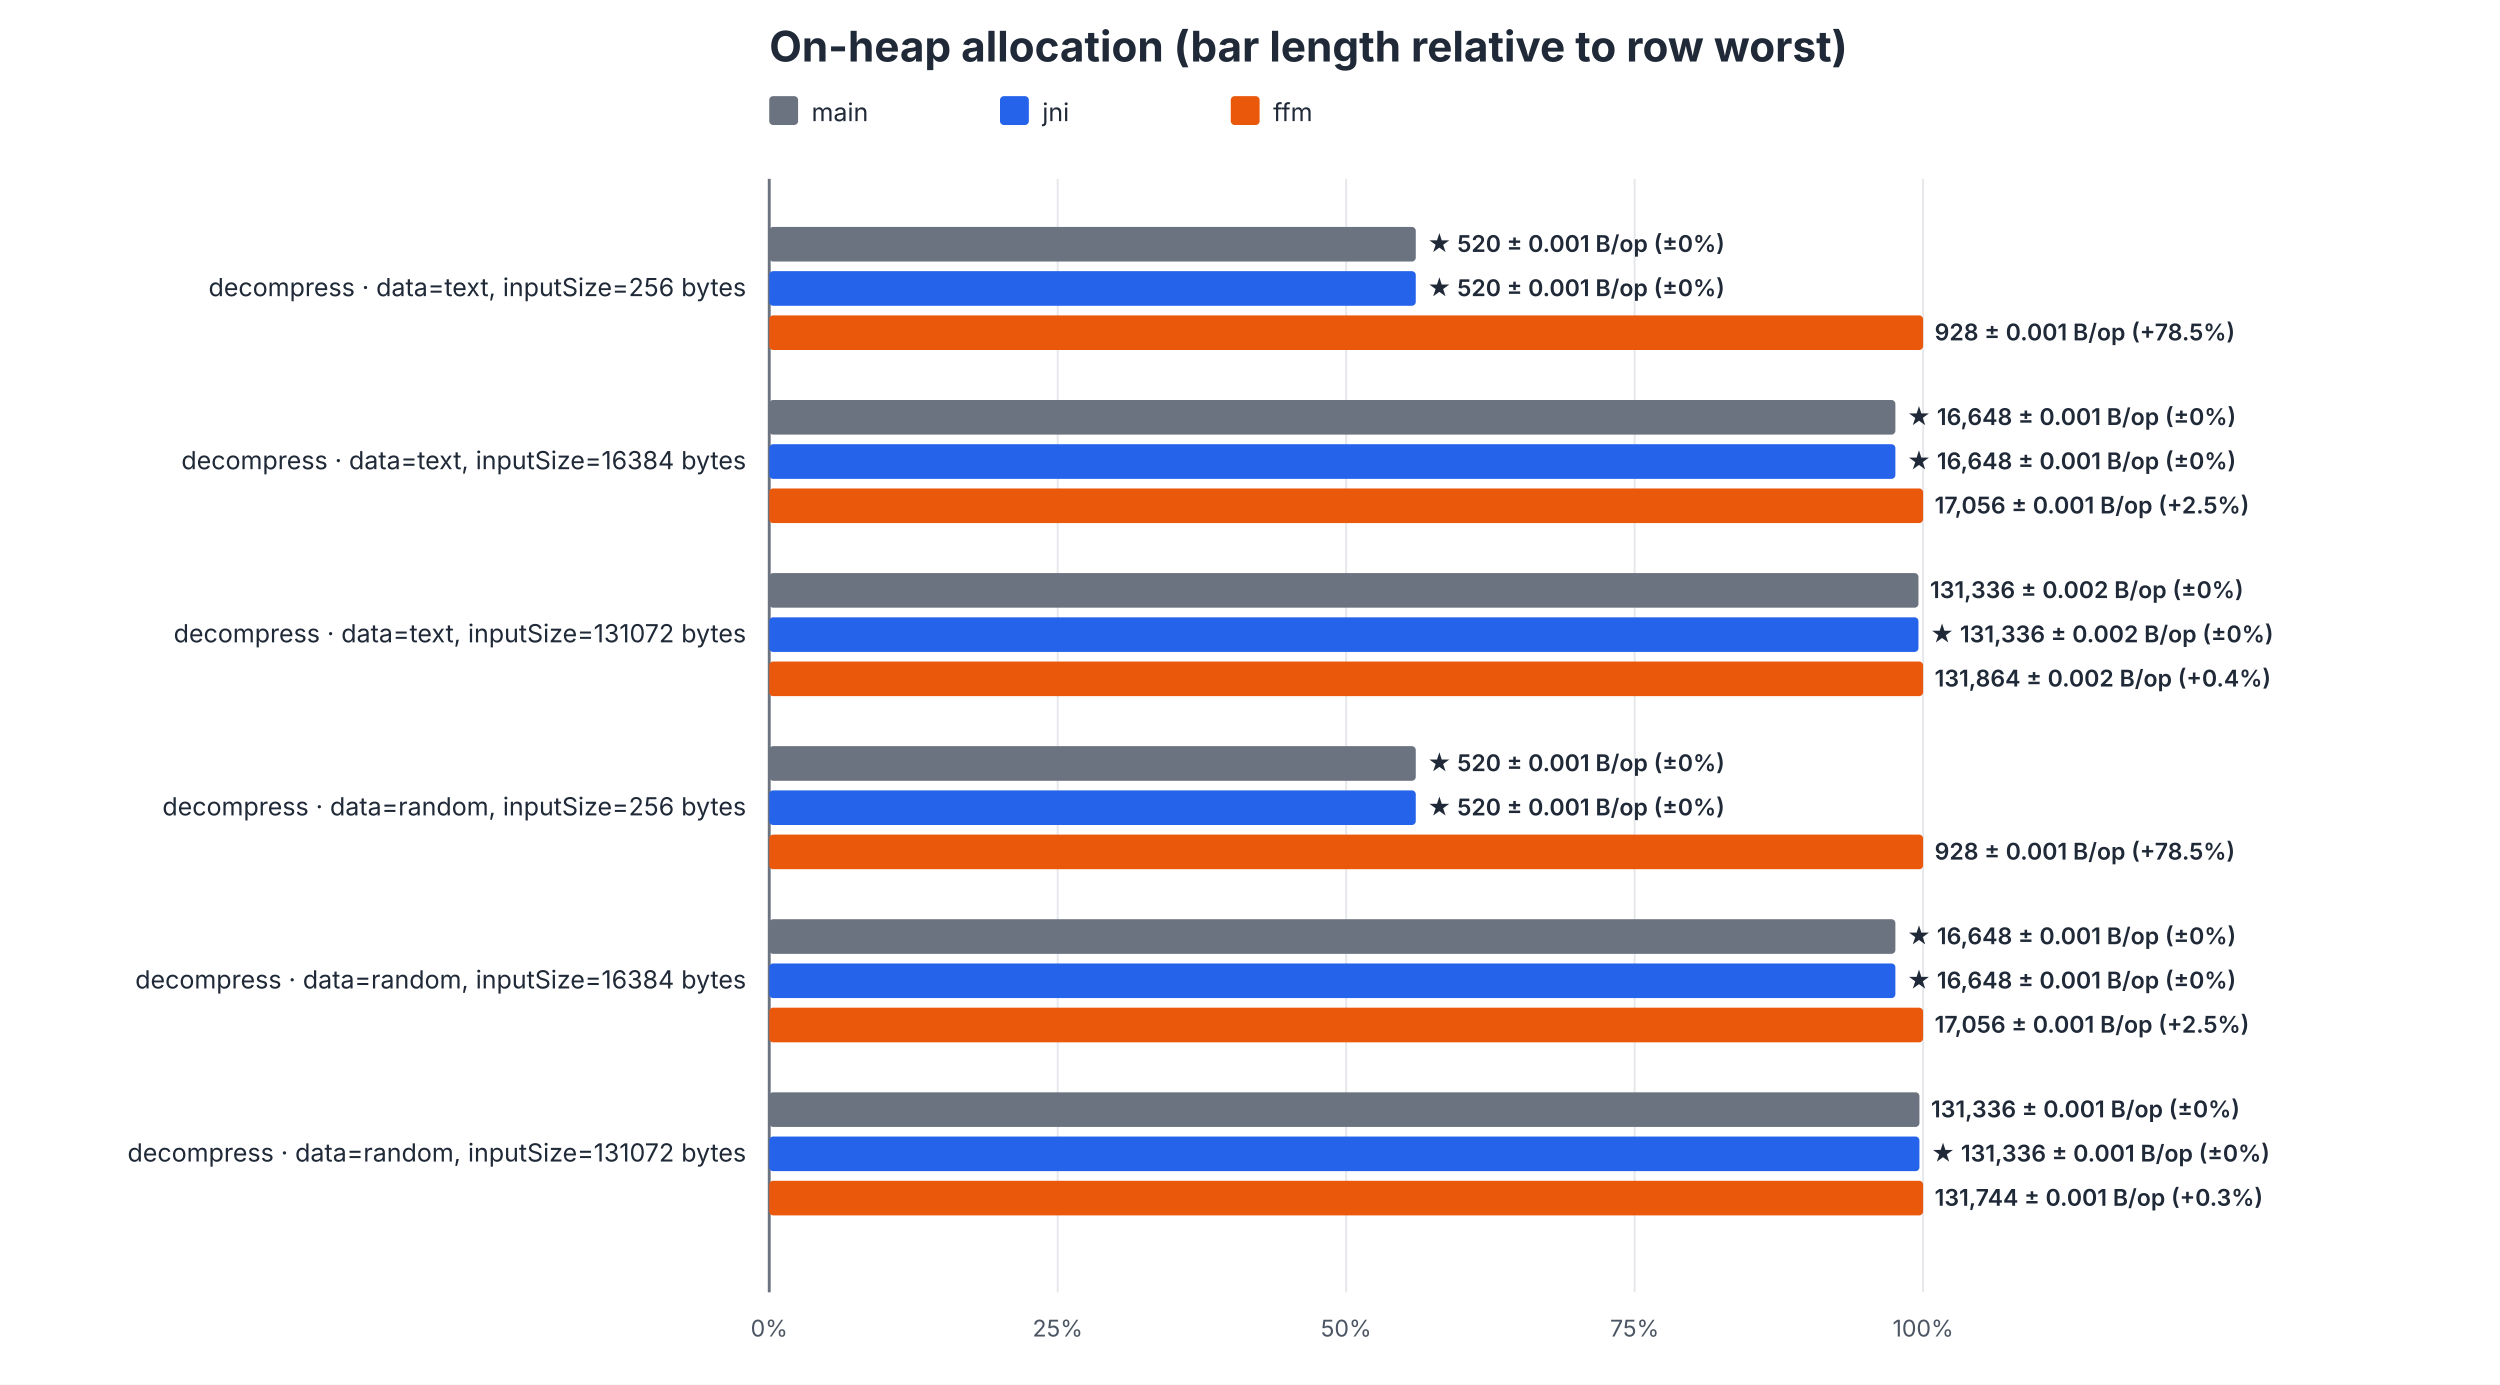
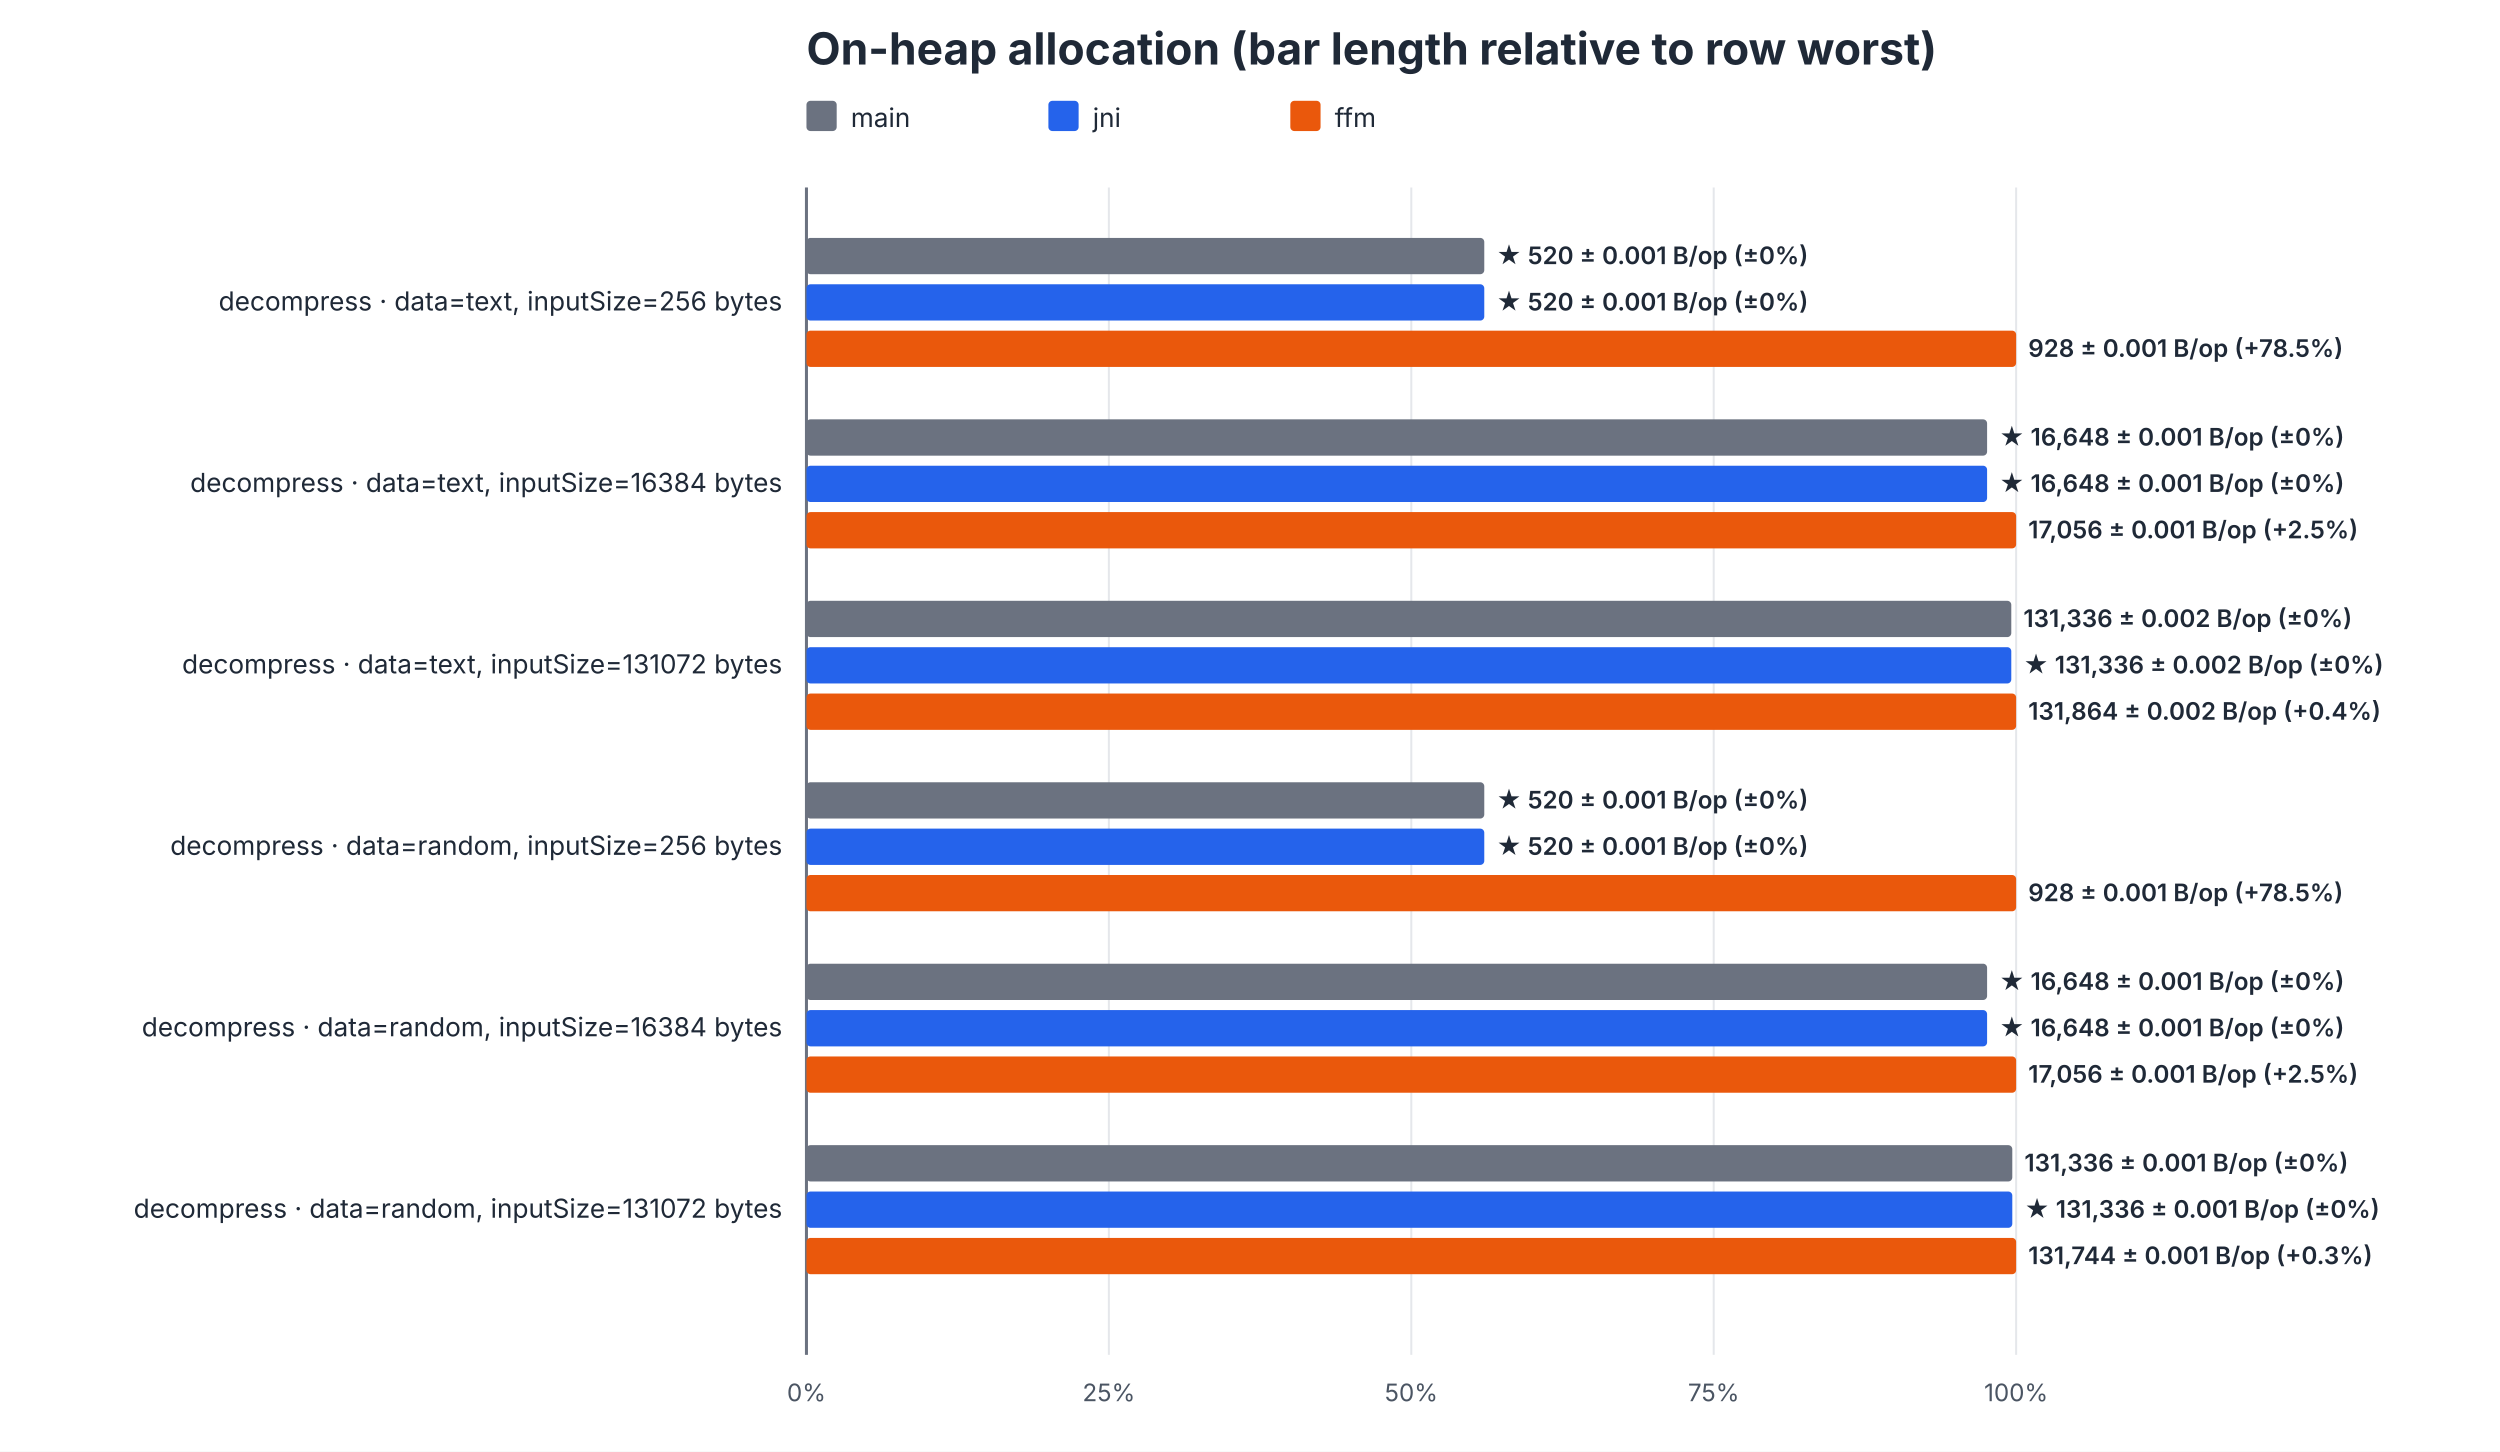
- <svg xmlns="http://www.w3.org/2000/svg" width="1300" height="720" viewBox="0 0 1300 720">
+ <svg xmlns="http://www.w3.org/2000/svg" width="1240" height="720" viewBox="0 0 1240 720">
  <rect width="100%" height="100%" fill="#ffffff" />
  <style>text{font-family:system-ui,-apple-system,sans-serif;fill:#1f2937}.title{font-size:22px;font-weight:700}.label{font-size:13px}.tick{font-size:12px;fill:#4b5563}.value{font-size:12px;font-weight:600}</style>
  <text x="400.0" y="32" class="title">On-heap allocation (bar length relative to row worst)</text>
  <rect x="400.0" y="50" width="15" height="15" rx="2" fill="#6b7280" />
  <text x="422.0" y="63" class="label">main</text>
  <rect x="520.0" y="50" width="15" height="15" rx="2" fill="#2563eb" />
  <text x="542.0" y="63" class="label">jni</text>
  <rect x="640.0" y="50" width="15" height="15" rx="2" fill="#ea580c" />
  <text x="662.0" y="63" class="label">ffm</text>
  <line x1="400.0" y1="93" x2="400.0" y2="672" stroke="#e5e7eb" />
  <text x="400.0" y="695" text-anchor="middle" class="tick">0%</text>
  <line x1="550.0" y1="93" x2="550.0" y2="672" stroke="#e5e7eb" />
  <text x="550.0" y="695" text-anchor="middle" class="tick">25%</text>
  <line x1="700.0" y1="93" x2="700.0" y2="672" stroke="#e5e7eb" />
  <text x="700.0" y="695" text-anchor="middle" class="tick">50%</text>
  <line x1="850.0" y1="93" x2="850.0" y2="672" stroke="#e5e7eb" />
  <text x="850.0" y="695" text-anchor="middle" class="tick">75%</text>
  <line x1="1000.0" y1="93" x2="1000.0" y2="672" stroke="#e5e7eb" />
  <text x="1000.0" y="695" text-anchor="middle" class="tick">100%</text>
  <line x1="400.0" y1="93" x2="400.0" y2="672" stroke="#6b7280" stroke-width="1.5" />
  <text x="388.0" y="154.0" text-anchor="end" class="label">decompress · data=text, inputSize=256 bytes</text>
  <rect x="400.0" y="118.0" width="336.2" height="18" rx="2" fill="#6b7280" />
  <text x="742.2" y="131.0" class="value">★ 520 ± 0.001 B/op (±0%)</text>
  <rect x="400.0" y="141.0" width="336.2" height="18" rx="2" fill="#2563eb" />
  <text x="742.2" y="154.0" class="value">★ 520 ± 0.001 B/op (±0%)</text>
  <rect x="400.0" y="164.0" width="600.0" height="18" rx="2" fill="#ea580c" />
  <text x="1006.0" y="177.0" class="value">928 ± 0.001 B/op (+78.5%)</text>
  <text x="388.0" y="244.0" text-anchor="end" class="label">decompress · data=text, inputSize=16384 bytes</text>
  <rect x="400.0" y="208.0" width="585.6" height="18" rx="2" fill="#6b7280" />
  <text x="991.6" y="221.0" class="value">★ 16,648 ± 0.001 B/op (±0%)</text>
  <rect x="400.0" y="231.0" width="585.6" height="18" rx="2" fill="#2563eb" />
  <text x="991.6" y="244.0" class="value">★ 16,648 ± 0.001 B/op (±0%)</text>
  <rect x="400.0" y="254.0" width="600.0" height="18" rx="2" fill="#ea580c" />
  <text x="1006.0" y="267.0" class="value">17,056 ± 0.001 B/op (+2.5%)</text>
  <text x="388.0" y="334.0" text-anchor="end" class="label">decompress · data=text, inputSize=131072 bytes</text>
  <rect x="400.0" y="298.0" width="597.6" height="18" rx="2" fill="#6b7280" />
  <text x="1003.6" y="311.0" class="value">131,336 ± 0.002 B/op (±0%)</text>
  <rect x="400.0" y="321.0" width="597.6" height="18" rx="2" fill="#2563eb" />
  <text x="1003.6" y="334.0" class="value">★ 131,336 ± 0.002 B/op (±0%)</text>
  <rect x="400.0" y="344.0" width="600.0" height="18" rx="2" fill="#ea580c" />
  <text x="1006.0" y="357.0" class="value">131,864 ± 0.002 B/op (+0.4%)</text>
  <text x="388.0" y="424.0" text-anchor="end" class="label">decompress · data=random, inputSize=256 bytes</text>
  <rect x="400.0" y="388.0" width="336.2" height="18" rx="2" fill="#6b7280" />
  <text x="742.2" y="401.0" class="value">★ 520 ± 0.001 B/op (±0%)</text>
  <rect x="400.0" y="411.0" width="336.2" height="18" rx="2" fill="#2563eb" />
  <text x="742.2" y="424.0" class="value">★ 520 ± 0.001 B/op (±0%)</text>
  <rect x="400.0" y="434.0" width="600.0" height="18" rx="2" fill="#ea580c" />
  <text x="1006.0" y="447.0" class="value">928 ± 0.001 B/op (+78.5%)</text>
  <text x="388.0" y="514.0" text-anchor="end" class="label">decompress · data=random, inputSize=16384 bytes</text>
  <rect x="400.0" y="478.0" width="585.6" height="18" rx="2" fill="#6b7280" />
  <text x="991.6" y="491.0" class="value">★ 16,648 ± 0.001 B/op (±0%)</text>
  <rect x="400.0" y="501.0" width="585.6" height="18" rx="2" fill="#2563eb" />
  <text x="991.6" y="514.0" class="value">★ 16,648 ± 0.001 B/op (±0%)</text>
  <rect x="400.0" y="524.0" width="600.0" height="18" rx="2" fill="#ea580c" />
  <text x="1006.0" y="537.0" class="value">17,056 ± 0.001 B/op (+2.5%)</text>
  <text x="388.0" y="604.0" text-anchor="end" class="label">decompress · data=random, inputSize=131072 bytes</text>
  <rect x="400.0" y="568.0" width="598.1" height="18" rx="2" fill="#6b7280" />
  <text x="1004.1" y="581.0" class="value">131,336 ± 0.001 B/op (±0%)</text>
  <rect x="400.0" y="591.0" width="598.1" height="18" rx="2" fill="#2563eb" />
  <text x="1004.1" y="604.0" class="value">★ 131,336 ± 0.001 B/op (±0%)</text>
  <rect x="400.0" y="614.0" width="600.0" height="18" rx="2" fill="#ea580c" />
  <text x="1006.0" y="627.0" class="value">131,744 ± 0.001 B/op (+0.3%)</text>
</svg>
